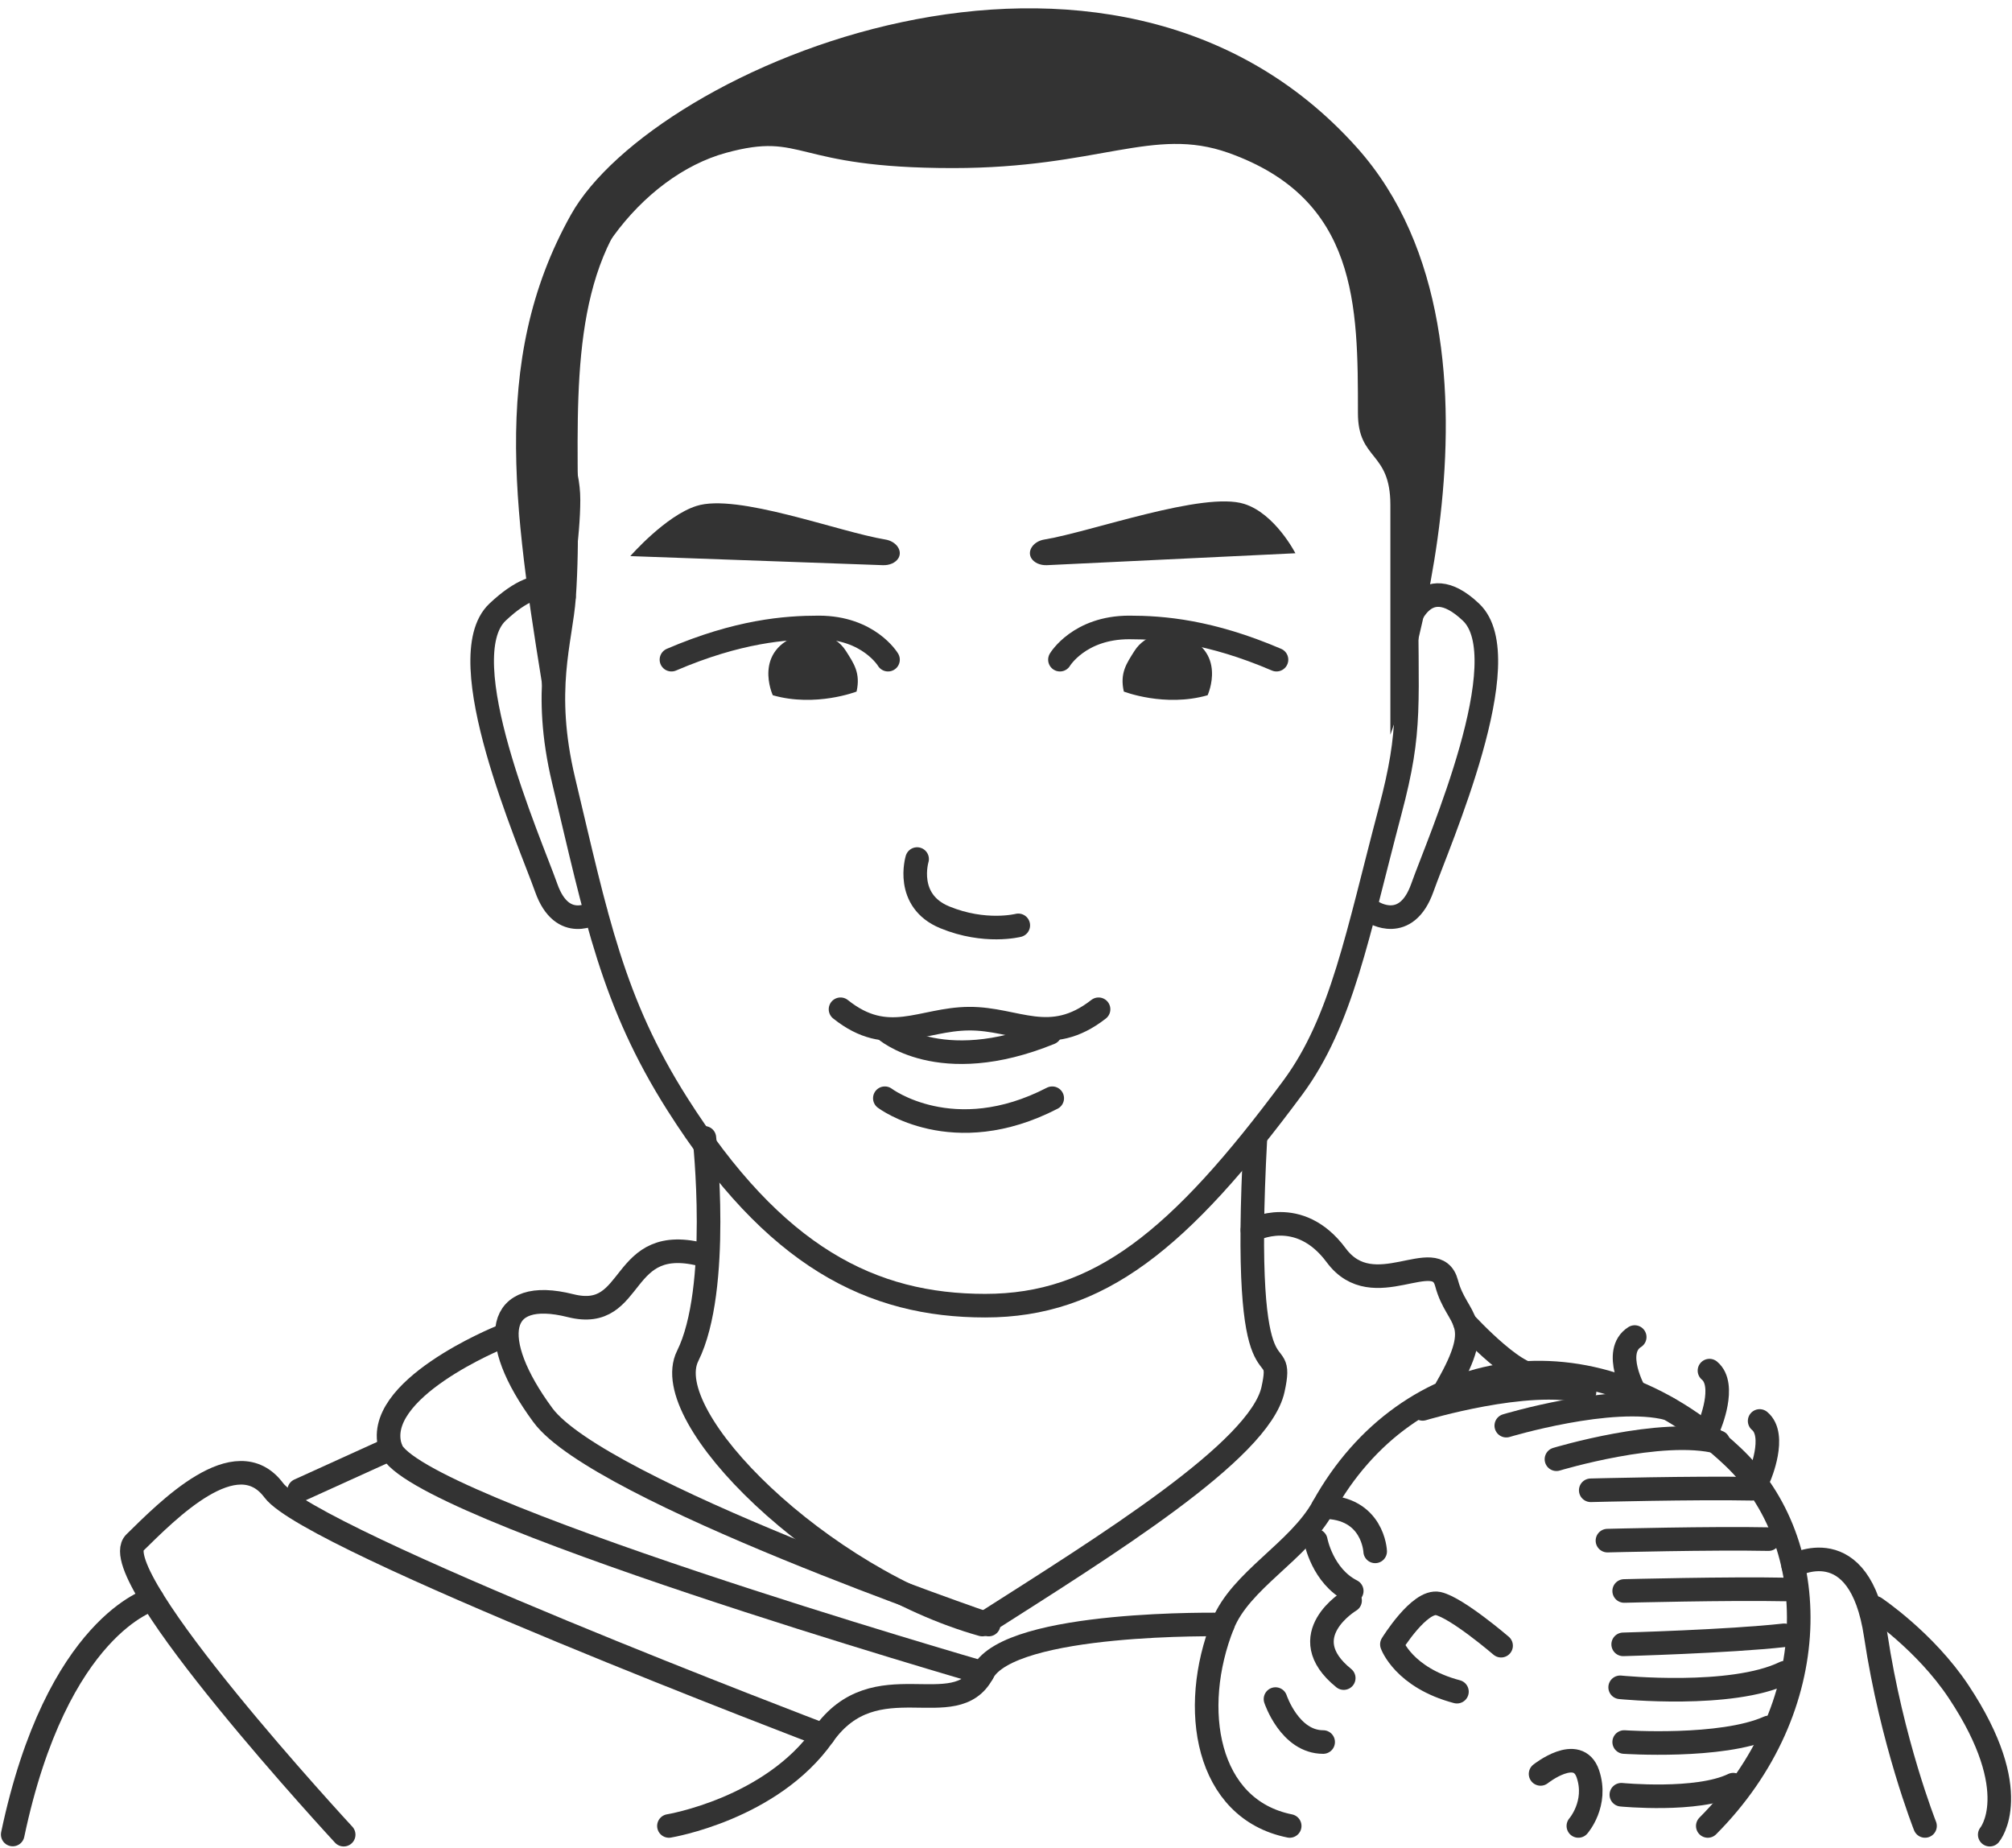
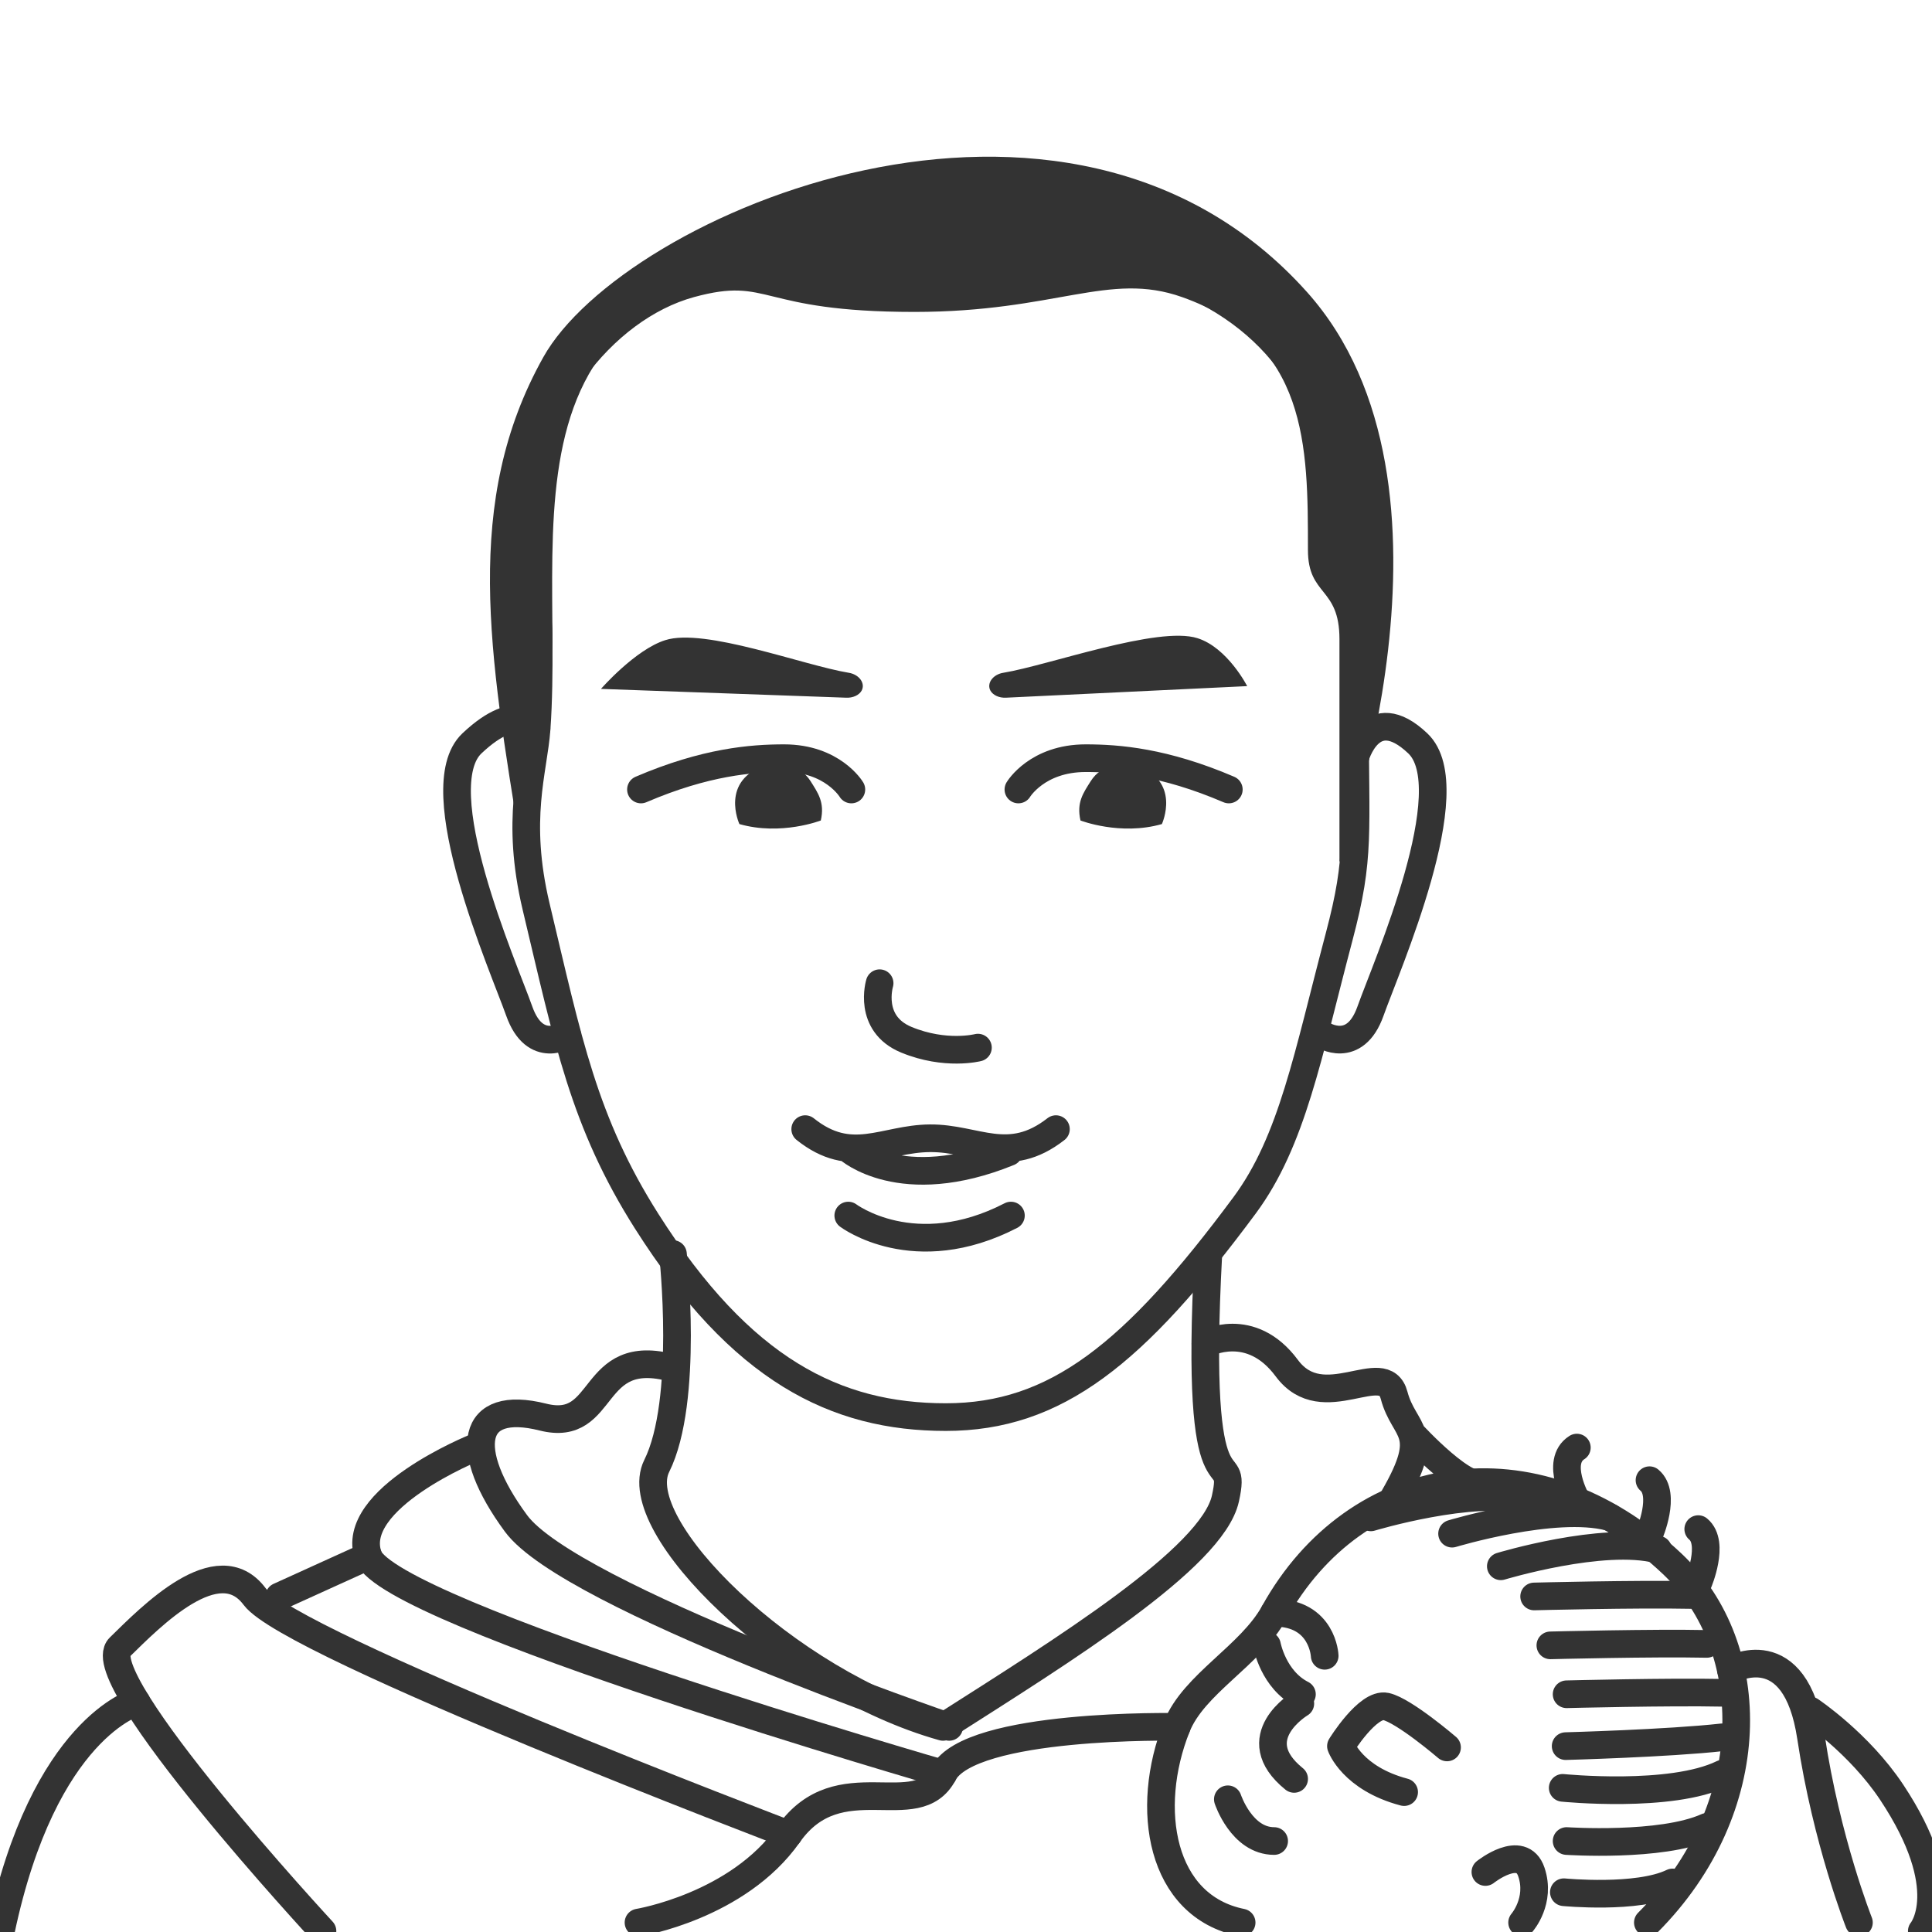
- <svg xmlns="http://www.w3.org/2000/svg" width="171" height="157" viewBox="0 0 171 157" fill="none">
-   <path d="M119.52 48.857C119.52 60.139 120.017 61.851 118.141 68.939C115.384 79.351 114.047 86.782 109.883 92.416C100.246 105.424 93.367 110.958 83.731 110.958C74.094 110.958 65.836 106.85 57.578 93.842C52.049 85.128 50.699 78.053 47.899 66.315C46.065 58.613 47.672 54.448 47.941 50.726C49.306 31.2 41.048 6.482 83.731 7.78C118.155 8.835 119.52 24.696 119.52 48.857Z" stroke="#333333" stroke-width="2.004" stroke-miterlimit="10" stroke-linecap="round" stroke-linejoin="round" />
-   <path d="M87.639 47.416C87.284 46.774 87.852 45.99 88.776 45.847C92.742 45.191 102.293 41.725 105.747 42.824C108.376 43.651 110.096 47.017 110.096 47.017L88.989 48.029C88.407 48.058 87.867 47.816 87.639 47.416Z" fill="#333333" />
-   <path d="M76.367 47.416C76.723 46.774 76.154 45.99 75.23 45.847C71.265 45.191 62.637 41.897 59.198 42.995C56.568 43.822 53.569 47.259 53.569 47.259L75.017 48.029C75.6 48.058 76.14 47.816 76.367 47.416Z" fill="#333333" />
-   <path d="M46.562 61.137C46.562 61.137 49.319 48.586 49.319 42.496C49.319 39.301 47.941 38.032 47.941 32.512C47.941 23.398 54.521 14.954 61.713 12.986C68.422 11.16 67.214 14.284 80.986 14.284C93.38 14.284 98 10.718 104.396 12.986C115.411 16.894 115.411 25.965 115.411 35.108C115.411 39.172 118.168 38.303 118.168 42.909C118.168 48.115 118.168 62.435 118.168 62.435C118.168 62.435 130.463 29.459 115.326 12.544C94.276 -10.976 55.516 5.726 48.523 18.249C41.459 30.872 43.804 44.222 46.562 61.137Z" fill="#333333" />
-   <path d="M119.519 53.321C119.519 53.321 120.898 48.115 125.02 52.023C129.156 55.931 122.263 71.549 120.884 75.443C119.505 79.337 116.691 77.511 116.691 77.511" stroke="#333333" stroke-width="2.004" stroke-miterlimit="10" stroke-linecap="round" stroke-linejoin="round" />
-   <path d="M47.927 50.725C47.927 50.725 46.406 48.13 42.284 52.023C38.148 55.931 45.042 71.549 46.42 75.443C47.799 79.351 50.613 77.511 50.613 77.511" stroke="#333333" stroke-width="2.004" stroke-miterlimit="10" stroke-linecap="round" stroke-linejoin="round" />
-   <path d="M90.084 56.06C90.084 56.06 91.718 53.321 95.968 53.321C98.796 53.321 102.833 53.635 108.49 56.06" stroke="#333333" stroke-width="2.004" stroke-miterlimit="10" stroke-linecap="round" stroke-linejoin="round" />
-   <path d="M102.634 59.083C102.634 59.083 104.41 55.233 100.246 53.906C99.322 53.606 97.375 53.792 96.408 55.332C95.755 56.373 95.158 57.187 95.513 58.77C95.513 58.77 98.995 60.125 102.634 59.083Z" fill="#333333" />
-   <path d="M75.473 56.06C75.473 56.06 73.838 53.321 69.588 53.321C66.76 53.321 62.723 53.635 57.066 56.06" stroke="#333333" stroke-width="2.004" stroke-miterlimit="10" stroke-linecap="round" stroke-linejoin="round" />
-   <path d="M65.679 59.083C65.679 59.083 63.902 55.233 68.067 53.906C68.991 53.606 70.938 53.792 71.904 55.332C72.558 56.373 73.155 57.187 72.8 58.77C72.8 58.77 69.318 60.125 65.679 59.083Z" fill="#333333" />
-   <path d="M71.436 85.769C75.472 88.993 78.315 86.596 82.352 86.568C86.388 86.539 89.231 88.993 93.367 85.769" stroke="#333333" stroke-width="2.004" stroke-miterlimit="10" stroke-linecap="round" stroke-linejoin="round" />
-   <path d="M75.202 87.481C75.202 87.481 79.793 91.631 89.244 87.78" stroke="#333333" stroke-width="2.004" stroke-miterlimit="10" stroke-linecap="round" stroke-linejoin="round" />
-   <path d="M75.202 93.329C75.202 93.329 80.987 97.693 89.429 93.329" stroke="#333333" stroke-width="2.004" stroke-miterlimit="10" stroke-linecap="round" stroke-linejoin="round" />
-   <path d="M59.866 96.695C59.866 96.695 61.287 109.531 58.444 115.237C55.843 120.457 69.815 134.221 83.488 138.057C93.978 131.368 107.04 123.295 108.191 118.089C109.342 112.883 105.391 120.942 106.699 96.695" stroke="#333333" stroke-width="2.004" stroke-miterlimit="10" stroke-linecap="round" stroke-linejoin="round" />
-   <path d="M77.945 73.004C77.945 73.004 76.865 76.541 80.29 77.953C83.715 79.365 86.544 78.638 86.544 78.638" stroke="#333333" stroke-width="2.004" stroke-miterlimit="10" stroke-linecap="round" stroke-linejoin="round" />
-   <path d="M109.612 155.173C102.505 153.746 101.084 145.188 103.926 138.057C105.419 134.292 110.365 131.853 112.454 128.073C119.561 115.236 135.196 112.384 147.277 123.794C155.037 131.125 155.094 145.188 145.145 155.173" stroke="#333333" stroke-width="2.004" stroke-miterlimit="10" stroke-linecap="round" stroke-linejoin="round" />
-   <path d="M114.744 136.018C114.744 136.018 109.741 138.999 114.204 142.607" stroke="#333333" stroke-width="2.004" stroke-miterlimit="10" stroke-linecap="round" stroke-linejoin="round" />
-   <path d="M123.826 143.762C119.292 142.564 118.297 139.74 118.297 139.74C118.297 139.74 120.642 135.932 122.234 136.274C123.826 136.631 127.578 139.854 127.578 139.854" stroke="#333333" stroke-width="2.004" stroke-miterlimit="10" stroke-linecap="round" stroke-linejoin="round" />
-   <path d="M111.83 130.926C111.83 130.926 112.384 133.935 114.885 135.205" stroke="#333333" stroke-width="2.004" stroke-miterlimit="10" stroke-linecap="round" stroke-linejoin="round" />
-   <path d="M108.404 144.39C108.404 144.39 109.612 148.041 112.455 148.041" stroke="#333333" stroke-width="2.004" stroke-miterlimit="10" stroke-linecap="round" stroke-linejoin="round" />
-   <path d="M116.876 131.838C116.876 131.838 116.72 128.073 112.456 128.073" stroke="#333333" stroke-width="2.004" stroke-miterlimit="10" stroke-linecap="round" stroke-linejoin="round" />
-   <path d="M130.933 150.751C130.933 150.751 134.102 148.226 134.955 150.751C135.808 153.275 134.145 155.172 134.145 155.172" stroke="#333333" stroke-width="2.004" stroke-miterlimit="10" stroke-linecap="round" stroke-linejoin="round" />
-   <path d="M138.934 118.303C138.934 118.303 136.987 114.851 138.934 113.625" stroke="#333333" stroke-width="2.004" stroke-miterlimit="10" stroke-linecap="round" stroke-linejoin="round" />
-   <path d="M145.288 121.156C145.288 121.156 146.766 117.704 145.288 116.478" stroke="#333333" stroke-width="2.004" stroke-miterlimit="10" stroke-linecap="round" stroke-linejoin="round" />
-   <path d="M149.552 125.434C149.552 125.434 151.03 121.982 149.552 120.756" stroke="#333333" stroke-width="2.004" stroke-miterlimit="10" stroke-linecap="round" stroke-linejoin="round" />
-   <path d="M128.019 121.155C128.019 121.155 136.987 118.445 141.777 119.7" stroke="#333333" stroke-width="2.004" stroke-miterlimit="10" stroke-linecap="round" stroke-linejoin="round" />
-   <path d="M120.912 119.729C120.912 119.729 129.881 117.019 134.671 118.274" stroke="#333333" stroke-width="2.004" stroke-miterlimit="10" stroke-linecap="round" stroke-linejoin="round" />
-   <path d="M132.283 124.008C132.283 124.008 141.251 121.298 146.041 122.553" stroke="#333333" stroke-width="2.004" stroke-miterlimit="10" stroke-linecap="round" stroke-linejoin="round" />
-   <path d="M135.197 126.647C135.197 126.647 144.123 126.418 148.884 126.518" stroke="#333333" stroke-width="2.004" stroke-miterlimit="10" stroke-linecap="round" stroke-linejoin="round" />
-   <path d="M136.617 130.925C136.617 130.925 145.543 130.697 150.305 130.797" stroke="#333333" stroke-width="2.004" stroke-miterlimit="10" stroke-linecap="round" stroke-linejoin="round" />
-   <path d="M138.039 135.204C138.039 135.204 146.965 134.976 151.726 135.076" stroke="#333333" stroke-width="2.004" stroke-miterlimit="10" stroke-linecap="round" stroke-linejoin="round" />
-   <path d="M137.954 139.74C137.954 139.74 146.908 139.498 151.641 138.97" stroke="#333333" stroke-width="2.004" stroke-miterlimit="10" stroke-linecap="round" stroke-linejoin="round" />
-   <path d="M137.697 143.391C137.697 143.391 147.163 144.347 151.683 142.15" stroke="#333333" stroke-width="2.004" stroke-miterlimit="10" stroke-linecap="round" stroke-linejoin="round" />
-   <path d="M138.039 148.041C138.039 148.041 146.311 148.597 150.319 146.8" stroke="#333333" stroke-width="2.004" stroke-miterlimit="10" stroke-linecap="round" stroke-linejoin="round" />
-   <path d="M137.798 152.52C137.798 152.52 144.236 153.147 147.306 151.664" stroke="#333333" stroke-width="2.004" stroke-miterlimit="10" stroke-linecap="round" stroke-linejoin="round" />
-   <path d="M152.408 133.065C152.408 133.065 158.051 129.87 159.415 138.956C160.78 148.041 163.608 155.172 163.608 155.172" stroke="#333333" stroke-width="2.004" stroke-miterlimit="10" stroke-linecap="round" stroke-linejoin="round" />
-   <path d="M103.927 138.057C103.927 138.057 85.848 137.701 83.517 142.151C81.186 146.601 74.392 141.166 69.971 147.456C65.551 153.746 56.852 155.173 56.852 155.173" stroke="#333333" stroke-width="2.004" stroke-miterlimit="10" stroke-linecap="round" stroke-linejoin="round" />
-   <path d="M69.972 147.456C69.972 147.456 26.465 130.926 23.267 126.647C20.07 122.368 14.2 128.415 11.456 131.097C8.713 133.778 29.209 155.914 29.209 155.914" stroke="#333333" stroke-width="2.004" stroke-miterlimit="10" stroke-linecap="round" stroke-linejoin="round" />
-   <path d="M83.517 142.165C83.517 142.165 34.993 128.144 33.216 123.124C31.44 118.103 42.54 113.625 42.54 113.625" stroke="#333333" stroke-width="2.004" stroke-miterlimit="10" stroke-linecap="round" stroke-linejoin="round" />
-   <path d="M84.028 138.057C84.028 138.057 50.883 126.704 46.136 120.257C41.389 113.81 42.156 109.36 48.495 110.958C54.181 112.384 52.447 104.639 59.866 106.679" stroke="#333333" stroke-width="2.004" stroke-miterlimit="10" stroke-linecap="round" stroke-linejoin="round" />
-   <path d="M33.216 123.11L25.427 126.647" stroke="#333333" stroke-width="2.004" stroke-miterlimit="10" stroke-linecap="round" stroke-linejoin="round" />
-   <path d="M12.948 135.903C12.948 135.903 4.832 138.1 1.08 155.9" stroke="#333333" stroke-width="2.004" stroke-miterlimit="10" stroke-linecap="round" stroke-linejoin="round" />
-   <path d="M106.444 104.539C106.444 104.539 110.395 102.4 113.564 106.679C116.734 110.958 122.064 105.695 122.945 109.046C123.826 112.384 126.328 112.084 122.945 117.946" stroke="#333333" stroke-width="2.004" stroke-miterlimit="10" stroke-linecap="round" stroke-linejoin="round" />
-   <path d="M124.494 112.398C124.494 112.398 129.511 117.889 130.932 116.663" stroke="#333333" stroke-width="2.004" stroke-miterlimit="10" stroke-linecap="round" stroke-linejoin="round" />
-   <path d="M159.358 136.631C159.358 136.631 163.622 139.483 166.465 143.762C172.15 152.32 169.108 155.914 169.108 155.914" stroke="#333333" stroke-width="2.004" stroke-miterlimit="10" stroke-linecap="round" stroke-linejoin="round" />
+ <svg xmlns="http://www.w3.org/2000/svg" width="140" height="140" viewBox="0 0 140 140">
+   <g fill="none" fill-rule="evenodd" transform="translate(0 10.77)">
+     <path stroke="#333" stroke-linecap="round" stroke-linejoin="round" stroke-width="2.004" d="M98.182,40.473 C98.182,49.819 98.594,51.237 97.04,57.109 C94.756,65.735 93.648,71.891 90.199,76.558 C82.216,87.333 76.517,91.918 68.534,91.918 C60.551,91.918 53.71,88.515 46.869,77.739 C42.289,70.52 41.171,64.66 38.851,54.936 C37.332,48.555 38.663,45.105 38.886,42.021 C40.017,25.846 33.176,5.37 68.534,6.445 C97.051,7.319 98.182,20.458 98.182,40.473 Z" />
+     <path fill="#333" fill-rule="nonzero" d="M71.772 39.28C71.478 38.748 71.949 38.098 72.714 37.98 75.999 37.436 83.911 34.565 86.773 35.475 88.951 36.16 90.375 38.949 90.375 38.949L72.891 39.788C72.408 39.811 71.96 39.61 71.772 39.28zM62.435 39.28C62.729 38.748 62.258 38.098 61.493 37.98 58.208 37.436 51.061 34.707 48.211 35.617 46.033 36.302 43.549 39.15 43.549 39.15L61.316 39.788C61.799 39.811 62.246 39.611 62.435 39.28z" />
+     <path fill="#333" fill-rule="nonzero" d="M37.744,50.646 C37.744,50.646 40.028,40.249 40.028,35.204 C40.028,32.557 38.886,31.505 38.886,26.933 C38.886,19.383 44.337,12.388 50.295,10.757 C55.852,9.245 54.852,11.833 66.261,11.833 C76.528,11.833 80.355,8.879 85.653,10.757 C94.778,13.995 94.778,21.51 94.778,29.083 C94.778,32.451 97.062,31.73 97.062,35.546 C97.062,39.859 97.062,51.722 97.062,51.722 C97.062,51.722 107.247,24.404 94.708,10.391 C77.27,-9.092 45.161,4.743 39.368,15.117 C33.517,25.574 35.459,36.633 37.744,50.646 Z" />
+     <path stroke="#333" stroke-linecap="round" stroke-linejoin="round" stroke-width="2.004" d="M98.181 44.171C98.181 44.171 99.324 39.859 102.738 43.096 106.165 46.334 100.455 59.271 99.312 62.497 98.17 65.723 95.839 64.21 95.839 64.21M38.875 42.021C38.875 42.021 37.615 39.871 34.2 43.096 30.774 46.334 36.484 59.271 37.626 62.497 38.769 65.734 41.1 64.21 41.1 64.21M73.797 46.44C73.797 46.44 75.151 44.171 78.672 44.171 81.015 44.171 84.359 44.431 89.045 46.44" />
+     <path fill="#333" fill-rule="nonzero" d="M84.194,48.945 C84.194,48.945 85.665,45.755 82.216,44.656 C81.45,44.408 79.837,44.561 79.037,45.837 C78.495,46.7 78,47.373 78.295,48.685 C78.295,48.685 81.179,49.807 84.194,48.945 Z" />
+     <path stroke="#333" stroke-linecap="round" stroke-linejoin="round" stroke-width="2.004" d="M61.693,46.44 C61.693,46.44 60.339,44.171 56.819,44.171 C54.476,44.171 51.132,44.431 46.446,46.44" />
+     <path fill="#333" fill-rule="nonzero" d="M53.58,48.945 C53.58,48.945 52.108,45.755 55.558,44.656 C56.324,44.408 57.937,44.561 58.737,45.837 C59.279,46.7 59.774,47.373 59.479,48.685 C59.479,48.685 56.595,49.807 53.58,48.945 Z" />
+     <path stroke="#333" stroke-linecap="round" stroke-linejoin="round" stroke-width="2.004" d="M58.349 71.051C61.693 73.722 64.048 71.737 67.392 71.713 70.736 71.689 73.091 73.722 76.517 71.051M61.469 72.469C61.469 72.469 65.272 75.908 73.102 72.717M61.469 77.314C61.469 77.314 66.261 80.929 73.255 77.314M48.765 80.102C48.765 80.102 49.942 90.736 47.587 95.463 45.432 99.787 57.007 111.189 68.334 114.367 77.023 108.826 87.844 102.138 88.797 97.825 89.751 93.513 86.478 100.189 87.561 80.102M63.741 60.477C63.741 60.477 62.846 63.407 65.684 64.577 68.522 65.746 70.865 65.144 70.865 65.144M89.974 128.546C84.087 127.364 82.91 120.274 85.264 114.367 86.501 111.248 90.598 109.227 92.329 106.096 98.216 95.462 111.168 93.099 121.176 102.551 127.605 108.624 127.652 120.274 119.41 128.546M94.226 112.678C94.226 112.678 90.081 115.147 93.778 118.136" />
+     <path stroke="#333" stroke-linecap="round" stroke-linejoin="round" stroke-width="2.004" d="M101.749 119.093C97.993 118.1 97.169 115.761 97.169 115.761 97.169 115.761 99.112 112.606 100.431 112.89 101.749 113.185 104.858 115.855 104.858 115.855M91.812 108.459C91.812 108.459 92.271 110.952 94.343 112.004M88.974 119.613C88.974 119.613 89.974 122.638 92.33 122.638M95.992 109.215C95.992 109.215 95.863 106.096 92.33 106.096M107.637 124.882C107.637 124.882 110.262 122.791 110.969 124.882 111.675 126.973 110.298 128.545 110.298 128.545M114.265 98.002C114.265 98.002 112.652 95.143 114.265 94.127M119.529 100.366C119.529 100.366 120.753 97.506 119.529 96.491M123.061 103.91C123.061 103.91 124.285 101.05 123.061 100.035M105.223 100.365C105.223 100.365 112.652 98.12 116.62 99.16M99.335 99.184C99.335 99.184 106.765 96.939 110.733 97.978M108.755 102.729C108.755 102.729 116.184 100.484 120.152 101.523M111.169 104.915C111.169 104.915 118.563 104.725 122.507 104.808M112.345 108.459C112.345 108.459 119.74 108.27 123.685 108.353M113.523 112.003C113.523 112.003 120.918 111.814 124.862 111.897M113.453 115.761C113.453 115.761 120.871 115.56 124.791 115.123M113.24 118.785C113.24 118.785 121.082 119.577 124.826 117.757M113.523 122.638C113.523 122.638 120.376 123.098 123.696 121.609M113.324 126.348C113.324 126.348 118.657 126.867 121.2 125.639M125.427 110.231C125.427 110.231 130.101 107.585 131.231 115.111 132.362 122.638 134.705 128.545 134.705 128.545M85.265 114.367C85.265 114.367 70.288 114.072 68.357 117.758 66.426 121.445 60.798 116.942 57.136 122.153 53.474 127.364 46.268 128.546 46.268 128.546" />
+     <path stroke="#333" stroke-linecap="round" stroke-linejoin="round" stroke-width="2.004" d="M57.137 122.153C57.137 122.153 21.096 108.459 18.446 104.915 15.797 101.37 10.934 106.379 8.662 108.601 6.39 110.822 23.368 129.16 23.368 129.16M68.357 117.77C68.357 117.77 28.16 106.155 26.688 101.996 25.216 97.837 34.412 94.127 34.412 94.127" />
+     <path stroke="#333" stroke-linecap="round" stroke-linejoin="round" stroke-width="2.004" d="M68.781,114.367 C68.781,114.367 41.323,104.962 37.391,99.621 C33.458,94.28 34.094,90.594 39.345,91.918 C44.055,93.099 42.618,86.683 48.765,88.373" />
+     <line x1="26.687" x2="20.235" y1="101.985" y2="104.915" stroke="#333" stroke-linecap="round" stroke-linejoin="round" stroke-width="2.004" />
+     <path stroke="#333" stroke-linecap="round" stroke-linejoin="round" stroke-width="2.004" d="M9.898 112.582C9.898 112.582 3.175 114.402.066 129.148M87.35 86.6C87.35 86.6 90.623 84.828 93.248 88.373 95.874 91.918 100.29 87.558 101.02 90.334 101.749 93.099 103.822 92.851 101.02 97.707M102.303 93.111C102.303 93.111 106.459 97.66 107.636 96.644M131.184 113.185C131.184 113.185 134.716 115.548 137.072 119.093 141.781 126.182 139.261 129.16 139.261 129.16" />
+   </g>
</svg>
